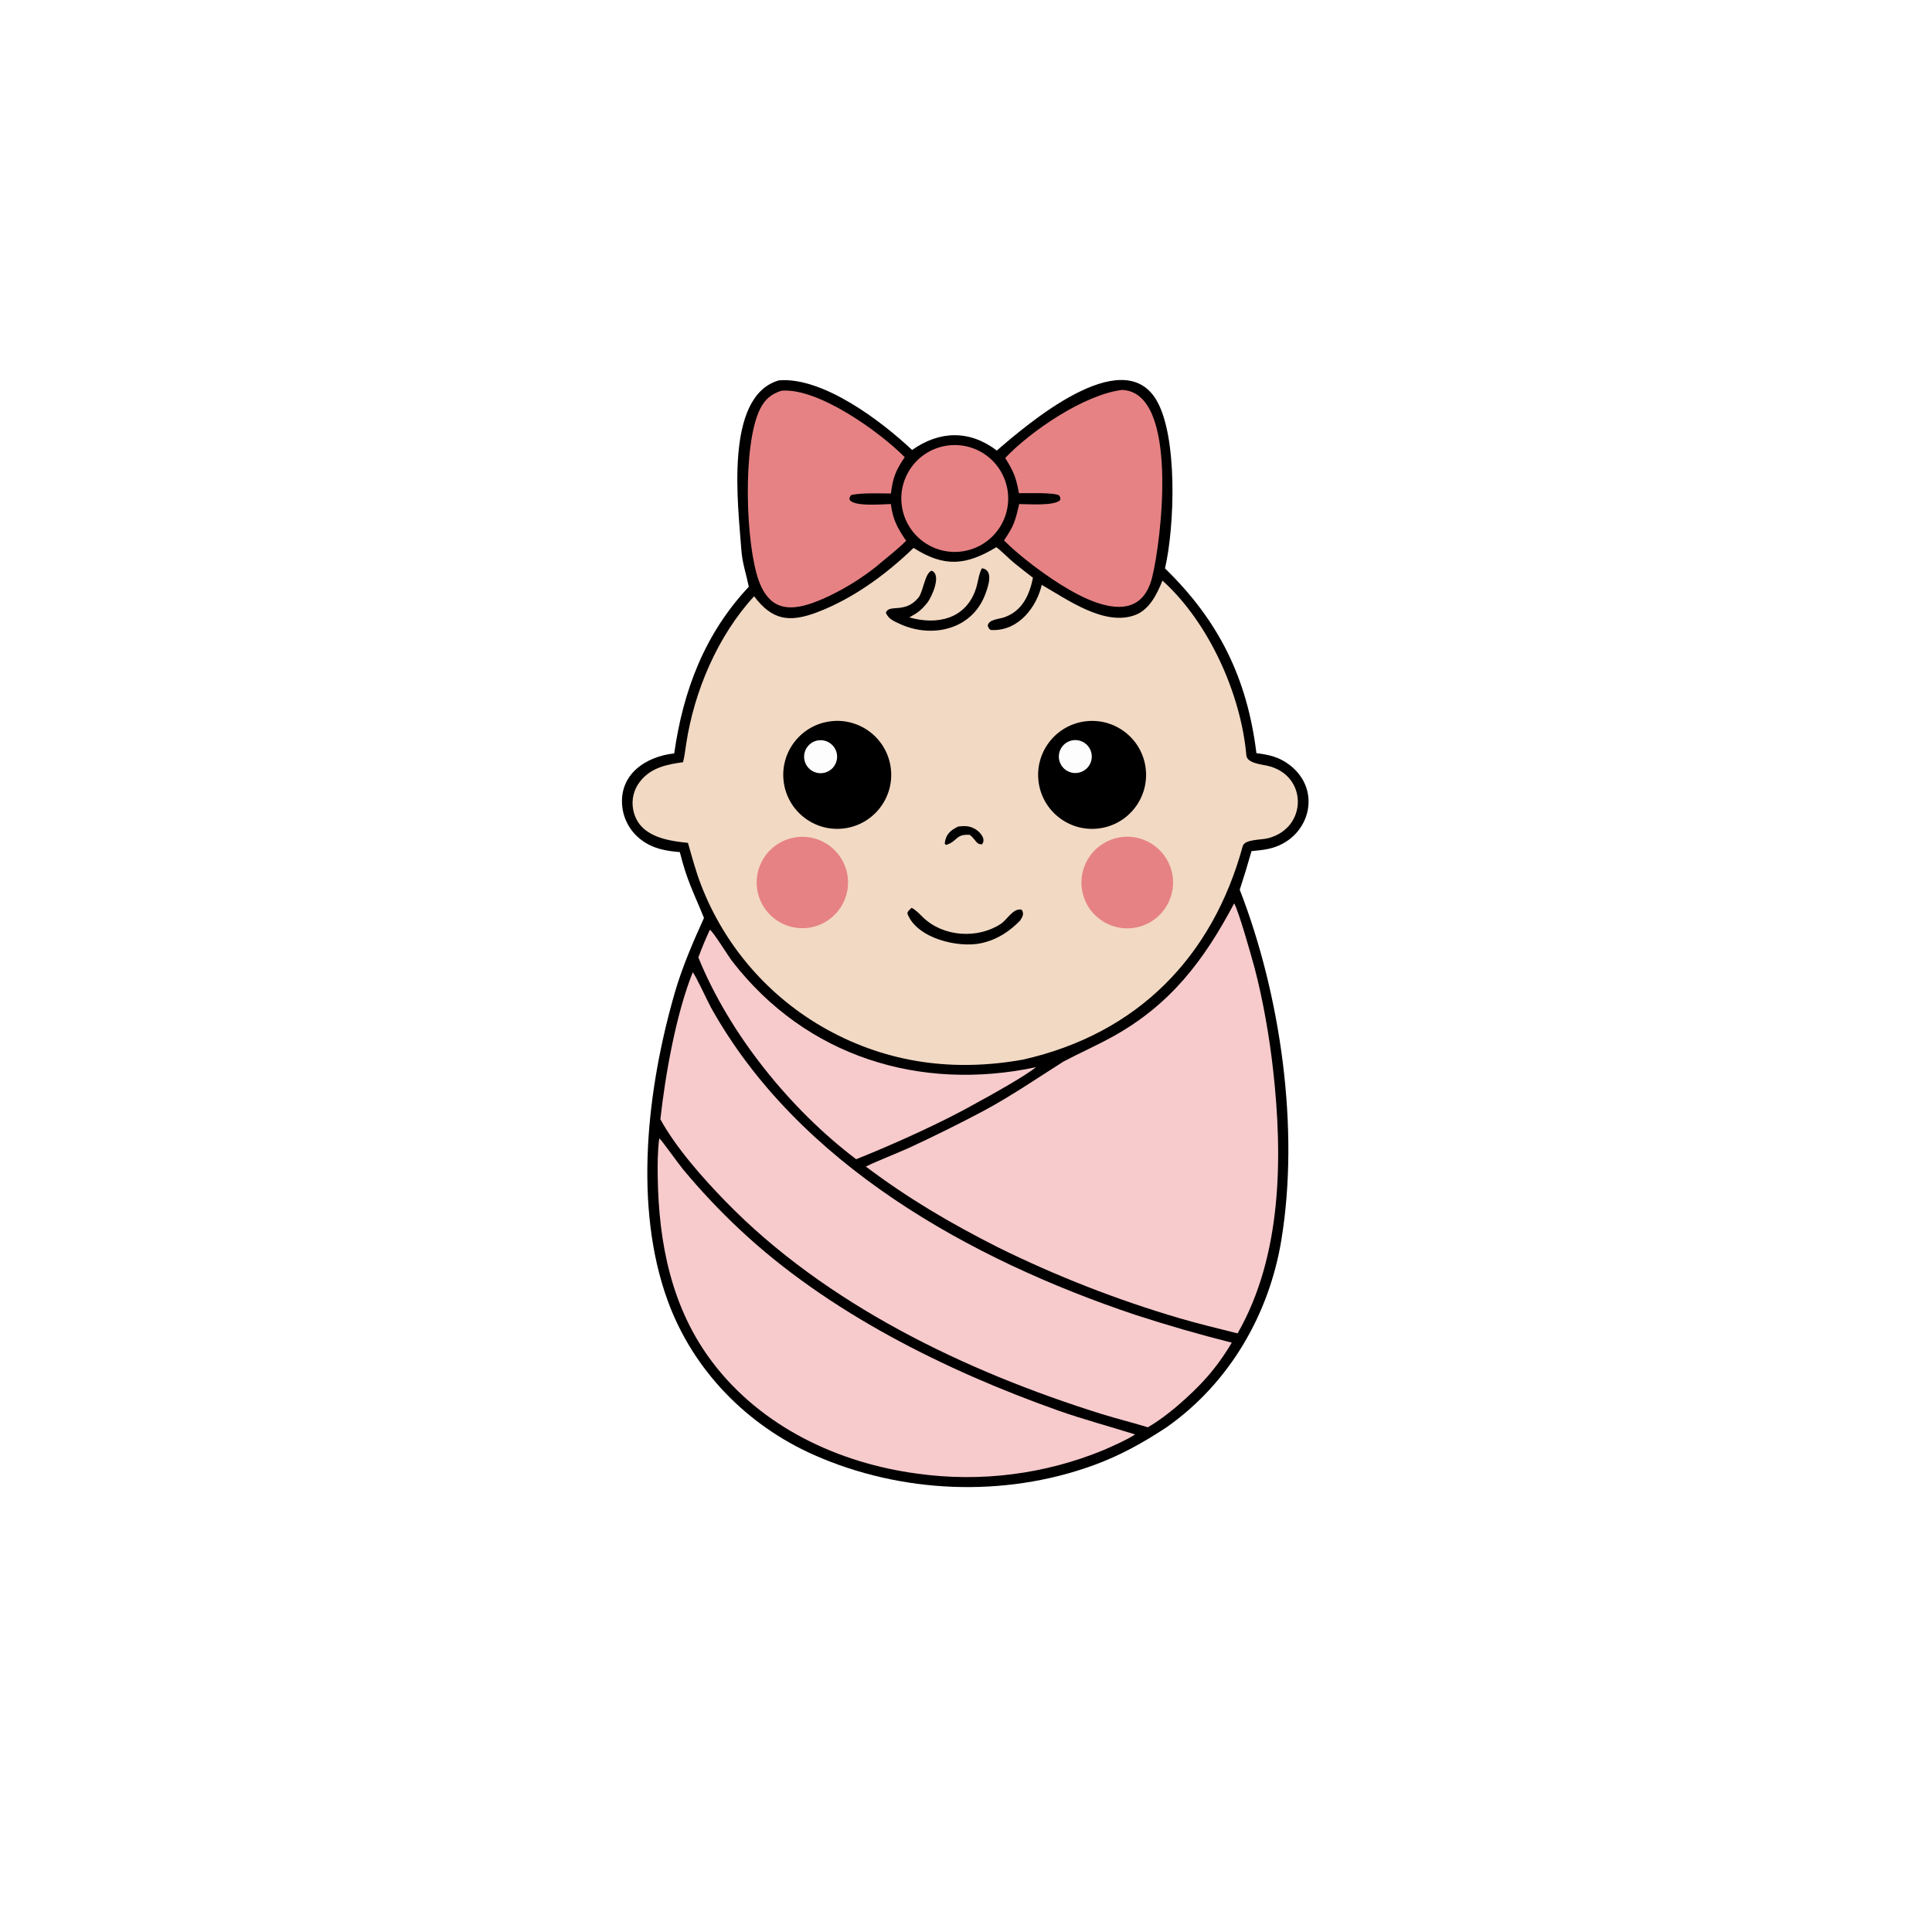
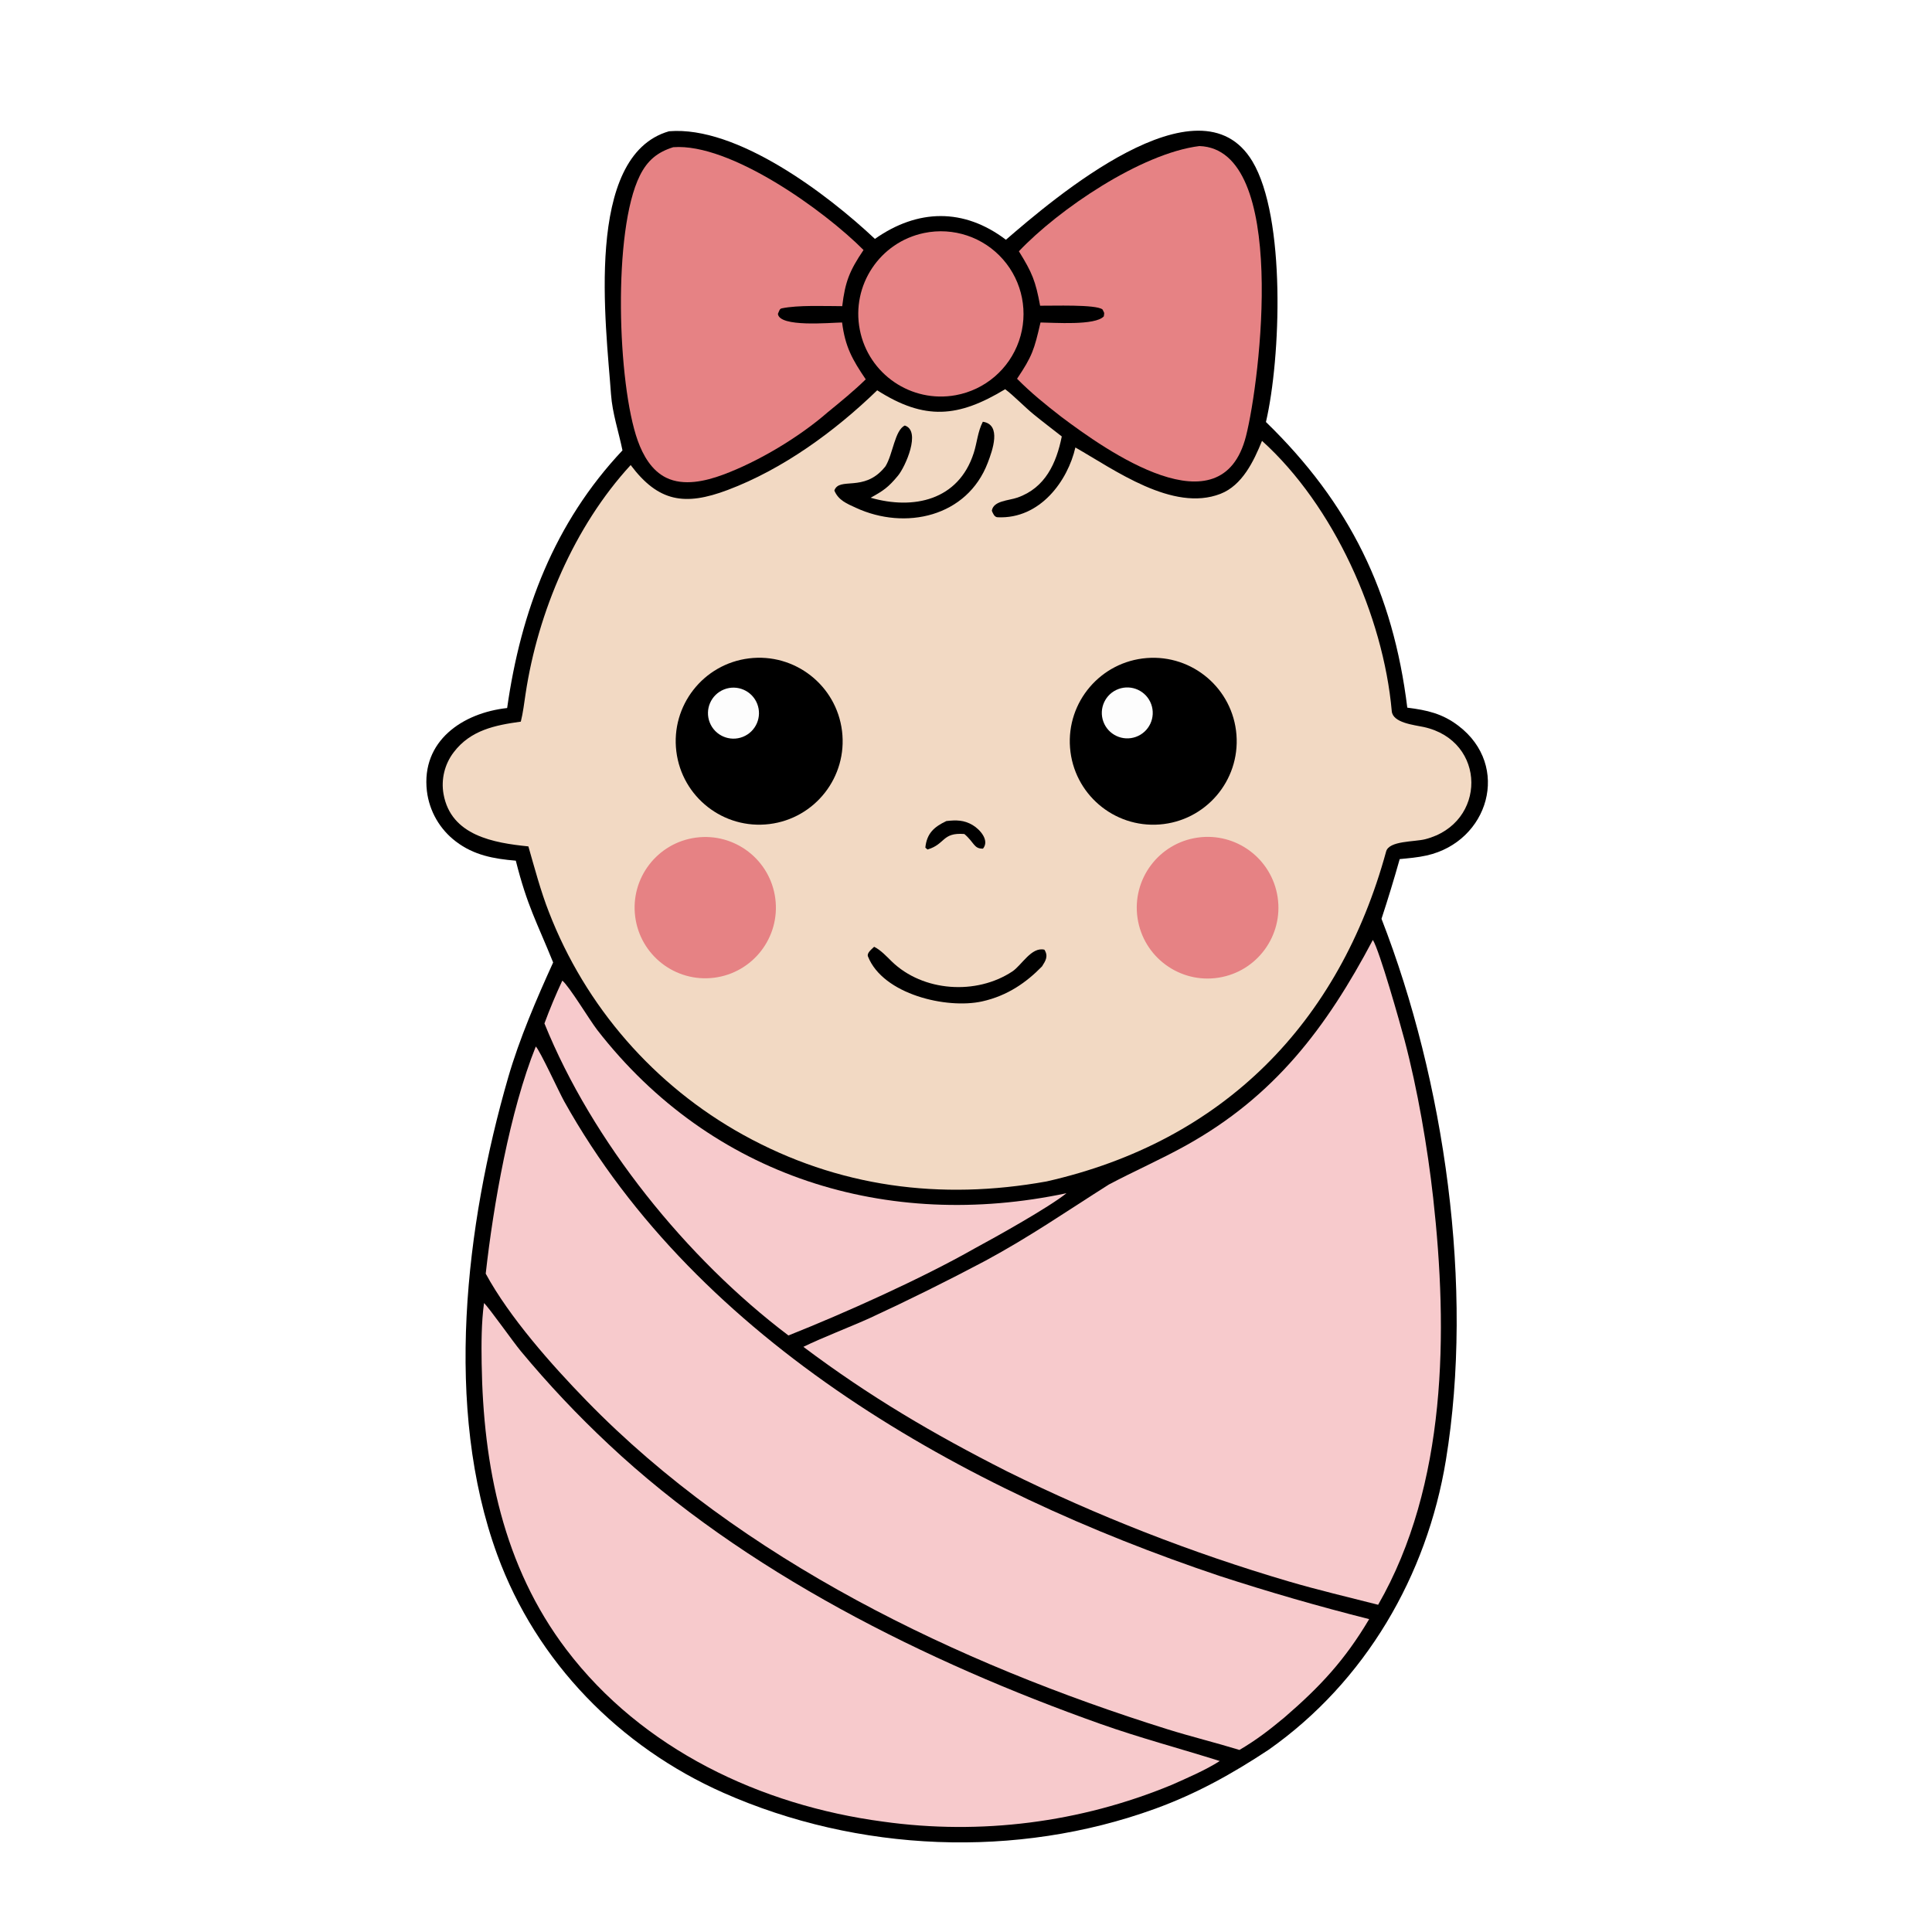
- <svg xmlns="http://www.w3.org/2000/svg" width="1024" height="1024" viewBox="0 0 1024 1024">
+ <svg xmlns="http://www.w3.org/2000/svg" width="662" height="662" viewBox="183.5 156.6 662.3 662.3">
  <path d="M528.337 238.787C544.222 225.093 594.693 181.592 612.841 211.928C624.347 231.161 622.586 279.323 617.474 301.267C646.196 329.173 661.059 359.704 665.929 399.187C672.783 400.054 677.942 401.214 683.434 405.385C701.545 419.142 693.827 445.097 672.563 449.862C669.426 450.565 666.463 450.794 663.325 451.104C661.391 457.968 659.311 464.791 657.086 471.566C678.727 527.202 688.881 597.905 679.161 657.145C672.661 696.757 651.568 733.058 618.417 756.412C605.952 764.654 593.67 771.502 579.464 776.659C531.962 793.904 477.593 791.575 431.507 771.188C395.979 755.471 367.43 726.371 353.983 689.637C335.542 639.264 343.078 576.525 357.716 525.937C361.54 512.72 367.488 498.907 373.121 486.538C367.502 472.621 364.265 467.293 360.322 451.643C352.81 451.018 345.964 449.79 339.799 445.084C334.266 440.908 330.671 434.66 329.841 427.778C327.852 410.583 342.109 400.982 357.352 399.316C362.072 366.047 373.497 335.854 396.886 310.994C395.598 304.644 393.424 298.327 392.958 291.758C391.298 268.376 383.562 210.012 412.839 201.6C436.112 199.648 467.077 223.096 483.426 238.494C498.065 228.193 513.889 227.832 528.337 238.787Z" />
  <path fill="#F2D9C3" d="M528.079 290.023C530.942 292.164 534.813 296.17 537.789 298.6C541.033 301.248 544.205 303.641 547.486 306.219C545.647 315.383 541.833 323.837 532.29 327.176C529.219 328.251 524.055 328.216 523.506 331.677C523.874 332.577 524.366 333.869 525.47 333.922C540.175 334.619 549.581 321.251 552.145 309.997C565.482 317.576 585.524 332.267 601.896 325.885C609.329 322.987 613.278 314.756 616.126 307.723C640.671 329.881 657.692 367.662 660.605 400.398C660.962 404.417 668.305 405.117 671.531 405.816C693.229 410.526 693.266 438.862 672.077 444.289C668.315 445.252 659.692 444.757 658.67 448.495C642.64 507.096 603.065 547.841 542.275 561.603C505.921 568.149 470.813 563.628 438.255 545.622C407.782 528.745 384.207 501.699 371.646 469.209C368.872 462.138 366.745 454.109 364.631 446.749C352.866 445.555 338.094 443.116 335.543 428.798C334.657 423.753 335.919 418.566 339.025 414.493C344.805 406.867 353.267 405.191 362.039 403.983C362.779 401.077 363.211 397.494 363.668 394.456C367.886 366.426 380.342 337.069 399.698 316.024C409.197 328.681 418.254 330.1 432.899 324.589C451.917 317.434 469.669 304.474 484.211 290.398C500.553 300.829 512.055 299.713 528.079 290.023Z" />
  <path d="M440.261 382.295C455.946 380.366 470.225 391.52 472.152 407.206C474.079 422.892 462.924 437.17 447.237 439.095C431.554 441.019 417.279 429.866 415.352 414.183C413.426 398.499 424.577 384.223 440.261 382.295Z" />
  <path fill="#FDFDFD" d="M431.721 392.938C436.209 391.162 441.287 393.36 443.066 397.847C444.844 402.334 442.65 407.414 438.163 409.195C433.673 410.977 428.589 408.78 426.809 404.29C425.03 399.799 427.229 394.716 431.721 392.938Z" />
  <path d="M576.583 382.185C592.349 380.937 606.137 392.718 607.364 408.486C608.591 424.254 596.791 438.026 581.022 439.232C565.282 440.435 551.541 428.663 550.317 412.925C549.092 397.187 560.846 383.431 576.583 382.185Z" />
  <path fill="#FDFDFD" d="M566.912 392.802C571.443 391.128 576.473 393.452 578.134 397.988C579.796 402.524 577.457 407.547 572.916 409.195C568.394 410.837 563.396 408.51 561.741 403.992C560.087 399.475 562.399 394.47 566.912 392.802Z" />
  <path fill="#E68284" d="M594.101 443.723C607.295 441.874 619.514 451.003 621.482 464.18C623.45 477.357 614.432 489.658 601.273 491.746C587.945 493.86 575.451 484.7 573.457 471.353C571.464 458.006 580.737 445.595 594.101 443.723Z" />
  <path fill="#E68284" d="M422.059 443.742C435.354 441.965 447.561 451.335 449.282 464.638C451.003 477.94 441.583 490.108 428.273 491.773C415.041 493.429 402.961 484.076 401.25 470.852C399.539 457.627 408.841 445.508 422.059 443.742Z" />
  <path d="M520.417 301.179C526.979 302.136 523.679 311.114 522.117 315.216C515.035 333.824 493.817 338.48 476.924 330.68C473.832 329.252 470.91 328.122 469.522 324.756C471.195 319.966 479.585 325.427 486.667 316.909L487.061 316.425C489.619 312.244 490.233 304.074 493.676 302.474C499.364 304.307 493.84 316.633 491.352 319.643C488.033 323.658 486.317 324.835 481.953 327.227C496.59 331.43 512.071 328.196 517.307 311.874C518.462 308.274 518.653 304.609 520.417 301.179Z" />
  <path d="M483.16 481.162C485.402 482.256 487.38 484.425 489.181 486.177C499.88 496.586 518.18 497.802 530.528 489.626C533.768 487.481 537.073 481.095 541.525 482.16C542.945 484.394 541.954 485.935 540.704 487.894C535.407 493.326 528.915 497.956 520.162 499.89C508.023 502.572 486.209 497.495 481.047 484.484C480.575 483.295 482.287 482.022 483.16 481.162Z" />
  <path d="M507.917 438.062C511.245 437.676 513.964 437.676 516.927 439.439C519.44 440.934 522.802 444.669 520.48 447.515C517.333 447.611 517.51 445.399 514.087 442.502C506.372 441.909 507.661 445.986 501.448 447.819L500.713 447.168C501.219 442.229 503.752 440.055 507.917 438.062Z" />
  <path fill="#F7CACC" d="M654.124 478.816C656.409 482.449 663.474 507.43 664.974 513.097C669.429 529.941 672.871 549.936 674.802 567.269C679.913 613.127 679.556 665.621 655.935 706.725C645.726 704.11 635.384 701.696 625.288 698.723C592.063 688.955 559.746 676.328 528.7 660.984C503.344 648.12 481.658 635.396 458.9 618.304C465.459 615.102 474.759 611.562 481.705 608.427C495.055 602.253 508.235 595.717 521.231 588.827C536.533 580.581 549.224 571.773 563.595 562.678C572.341 558.042 581.238 554.161 589.92 549.347C620.451 532.417 638.208 508.894 654.124 478.816Z" />
  <path fill="#F7CACC" d="M367.172 515.345C368.629 516.778 375.171 531.031 376.916 534.157C423.09 616.891 514.119 667.493 601.482 696.812C618.436 702.333 635.572 707.28 652.86 711.643C644.512 725.712 636.053 734.791 623.786 745.367C618.454 749.786 614.342 752.976 608.39 756.49C600.296 754.002 591.785 751.921 583.759 749.412C511.803 726.917 437.604 691.332 384.477 636.695C372.555 624.435 358.16 608.203 350.007 593.214C352.632 569.647 358.285 537.461 367.172 515.345Z" />
  <path fill="#F7CACC" d="M349.424 603.295C351.09 604.803 359.431 616.642 362.031 619.769C371.376 631.028 381.421 641.688 392.104 651.686C438.544 695.332 501.024 726.387 560.756 747.573C574 752.271 588.163 756.054 601.641 760.287C596.788 763.405 590.393 766.144 585.065 768.508C553.824 781.409 519.708 785.744 486.233 781.066C444.305 775.484 403.65 756.326 377.65 722.076C355.957 693.499 349.149 659.123 348.614 624.001C348.51 617.168 348.511 610.091 349.424 603.295Z" />
  <path fill="#E68284" d="M414.289 207.062C433.833 205.579 466.045 228.75 479.523 242.302C474.754 249.377 473.224 253.124 472.22 261.556C466.47 261.548 456.983 261.135 451.478 262.307C450.709 262.471 450.639 263.198 450.168 264.181C450.661 268.891 468.005 267.206 472.171 267.148C473.247 275.526 475.661 279.812 480.278 286.636C476.355 290.503 471.557 294.407 467.27 297.906C457.443 306.48 443.414 314.873 431.323 319.345C425.37 321.546 417.887 323.292 411.909 320.379C406.893 317.935 403.941 312.731 402.125 307.667C395.168 288.274 393.465 235.64 402.85 216.786C405.432 211.6 408.827 208.772 414.289 207.062Z" />
  <path fill="#E68284" d="M594.661 206.669C625.246 207.714 615.481 287.067 610.634 306.114C602.222 339.175 562.592 310.963 547.319 299.487C541.837 295.234 537.043 291.372 532.153 286.44C537.383 278.639 538.027 276.501 540.189 267.151C544.746 267.181 558.98 268.28 561.894 265.042C562.086 263.457 562.179 264.228 561.444 262.675C559.176 260.889 544.288 261.457 540.059 261.401C538.495 252.929 537.342 250.093 532.779 242.74C546.423 228.339 574.659 209.166 594.661 206.669Z" />
  <path fill="#F7CACC" d="M376.266 492.761C378.689 494.738 385.621 506.304 388.26 509.703C427.468 560.182 487.688 578.642 549.097 565.642C543.209 570.414 524.894 580.65 517.652 584.545C499.478 594.883 472.965 606.782 453.78 614.405C418.9 588.045 386.55 548.015 370.136 507.438C371.976 502.463 374.021 497.566 376.266 492.761Z" />
  <path fill="#E68284" d="M500.292 236.472C510.281 234.399 520.613 237.858 527.34 245.527C534.067 253.196 536.151 263.89 532.796 273.523C529.44 283.157 521.163 290.242 511.127 292.072C495.869 294.854 481.211 284.848 478.244 269.624C475.278 254.401 485.106 239.622 500.292 236.472Z" />
</svg>
